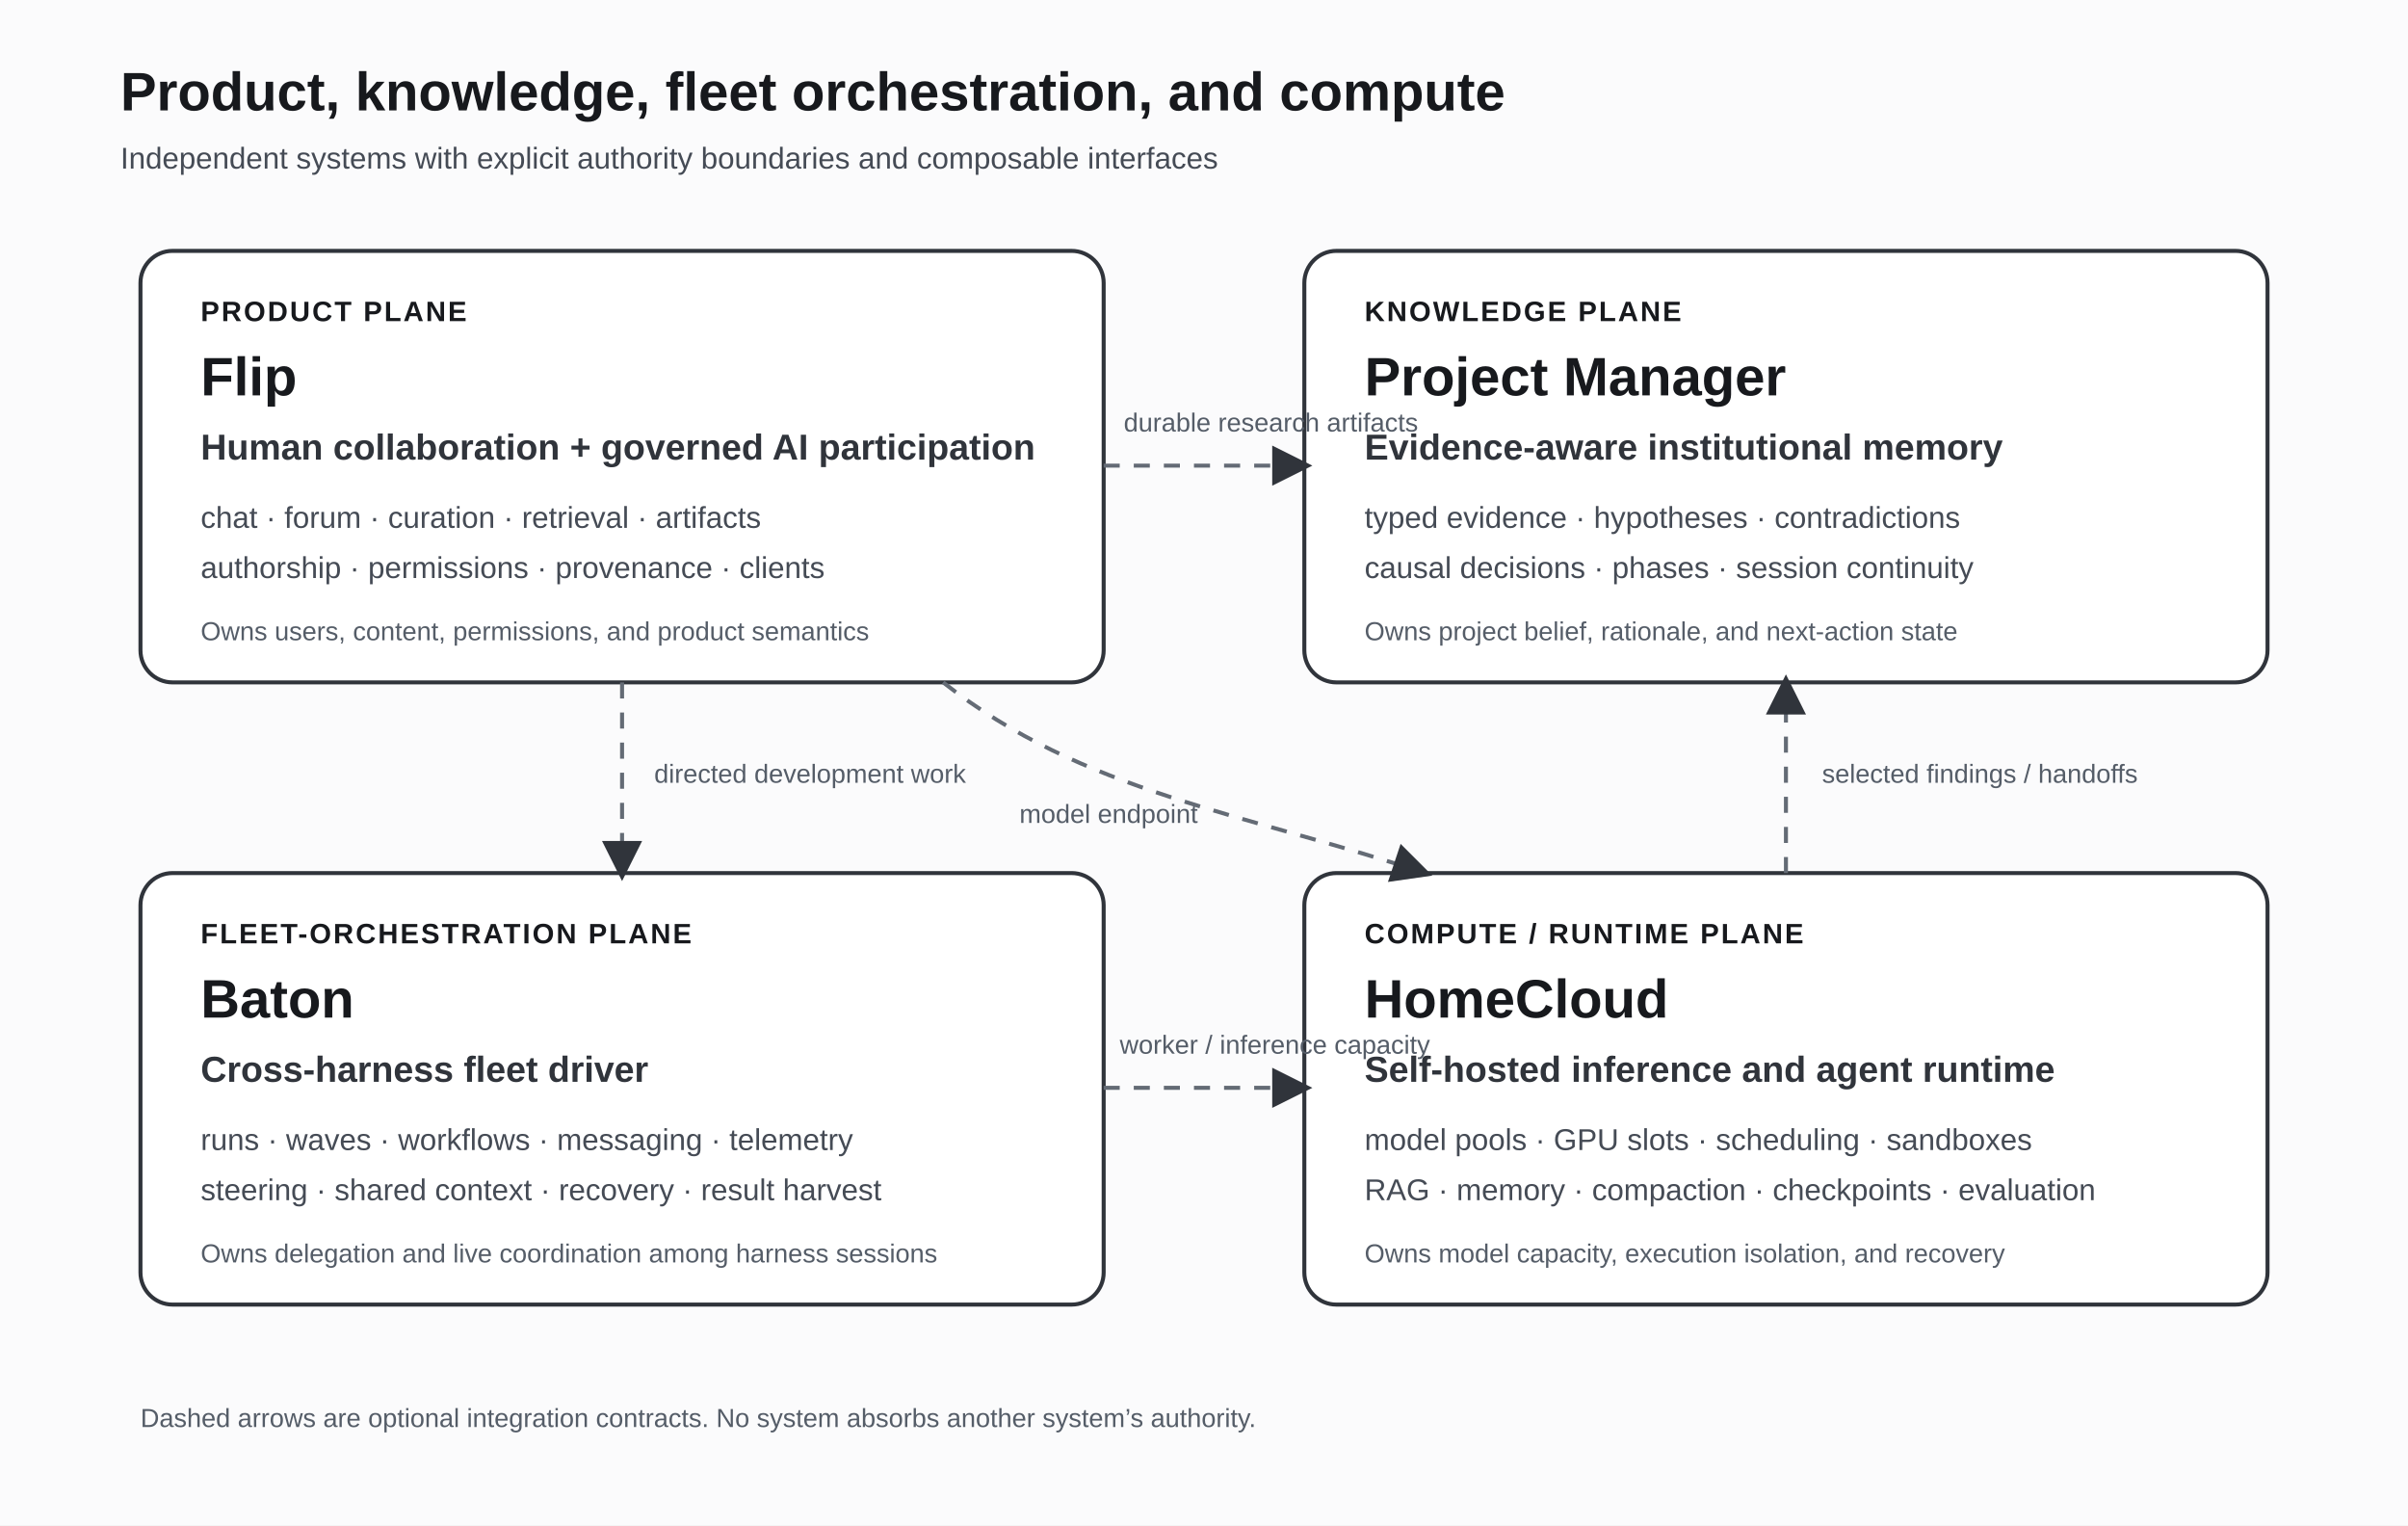
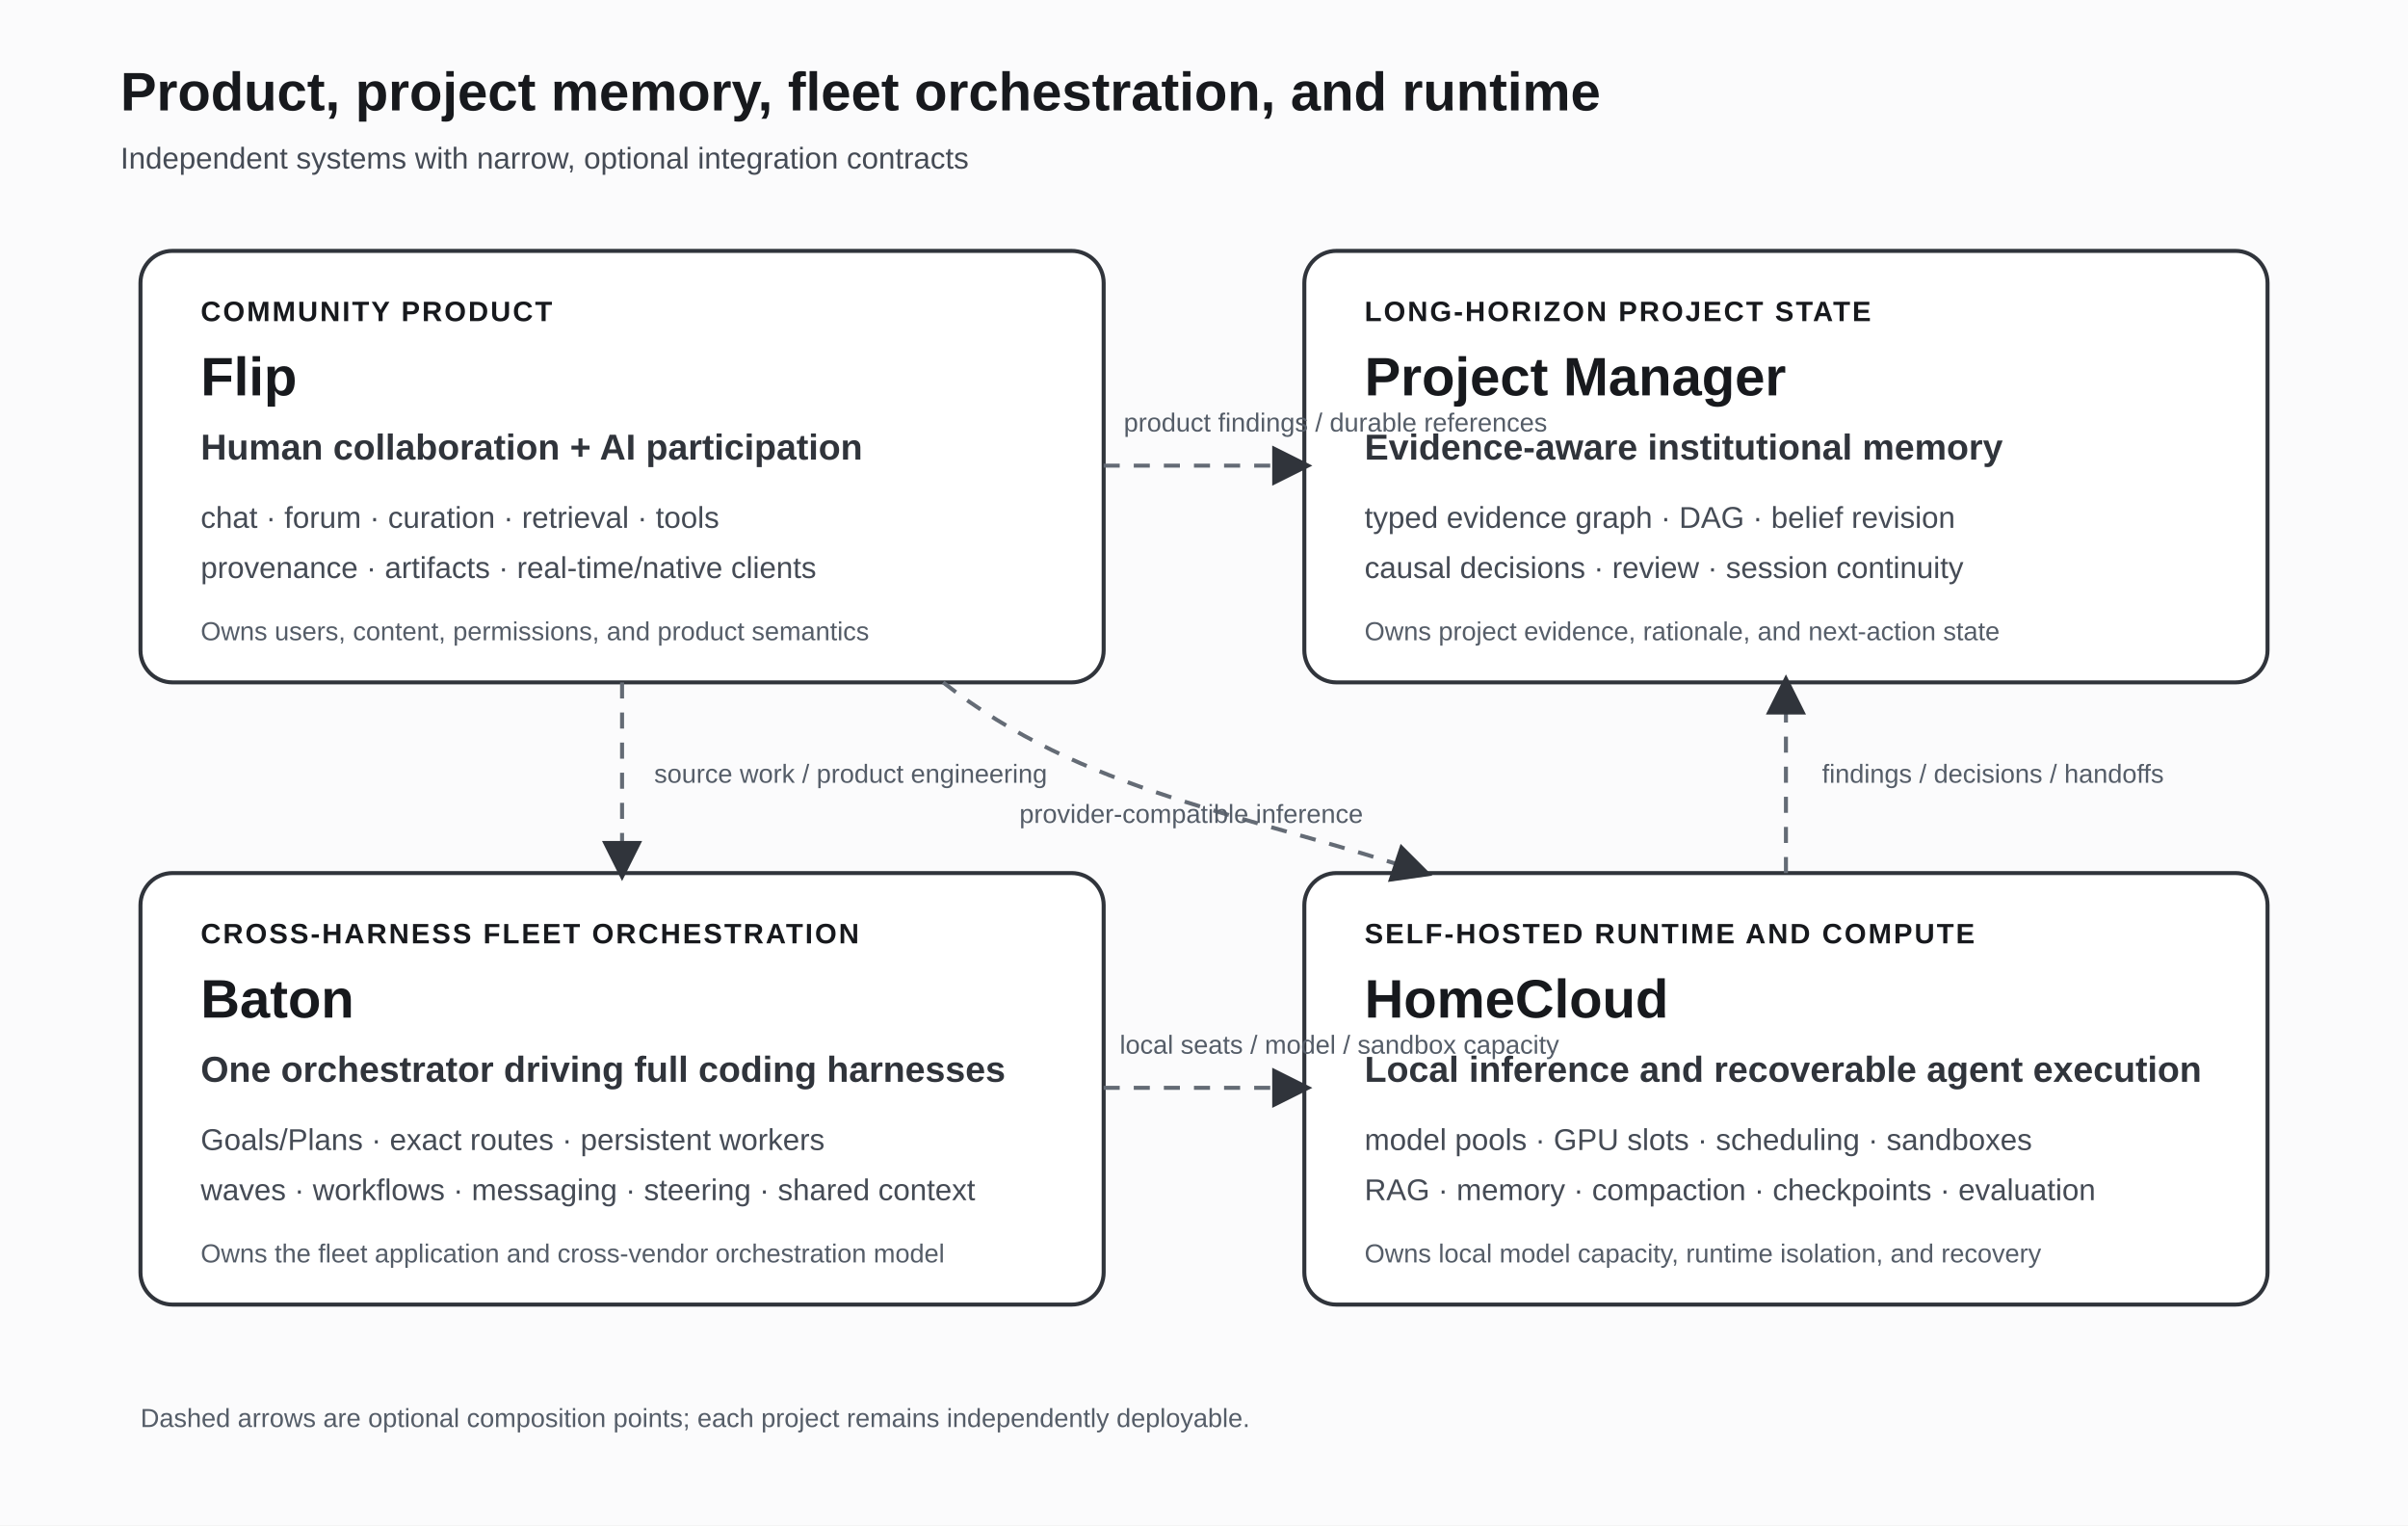
<svg xmlns="http://www.w3.org/2000/svg" width="1200" height="760" viewBox="0 0 1200 760" role="img" aria-labelledby="title desc">
  <defs>
    <marker id="arrow" markerWidth="10" markerHeight="10" refX="8" refY="5" orient="auto">
      <path d="M0,0 L10,5 L0,10 Z" fill="#30343b" />
    </marker>
    <style>
      .bg { fill: #fbfbfc; }
      .box { fill: #ffffff; stroke: #30343b; stroke-width: 2; rx: 16; }
      .title { font: 700 27px Arial, sans-serif; fill: #17191d; }
      .subtitle { font: 600 18px Arial, sans-serif; fill: #30343b; }
      .body { font: 15px Arial, sans-serif; fill: #454b55; }
      .label { font: 700 14px Arial, sans-serif; fill: #17191d; letter-spacing: 1px; }
      .dash { stroke: #646b75; stroke-width: 2; stroke-dasharray: 8 7; fill: none; marker-end: url(#arrow); }
      .caption { font: 13px Arial, sans-serif; fill: #555d68; }
    </style>
  </defs>
  <rect class="bg" width="1200" height="760" />
-   <text x="60" y="55" class="title">Product, knowledge, fleet orchestration, and compute</text>
-   <text x="60" y="84" class="body">Independent systems with explicit authority boundaries and composable interfaces</text>
+   <text x="60" y="55" class="title">Product, project memory, fleet orchestration, and runtime</text>
+   <text x="60" y="84" class="body">Independent systems with narrow, optional integration contracts</text>
  <rect class="box" x="70" y="125" width="480" height="215" />
-   <text x="100" y="160" class="label">PRODUCT PLANE</text>
+   <text x="100" y="160" class="label">COMMUNITY PRODUCT</text>
  <text x="100" y="197" class="title">Flip</text>
-   <text x="100" y="229" class="subtitle">Human collaboration + governed AI participation</text>
-   <text x="100" y="263" class="body">chat · forum · curation · retrieval · artifacts</text>
-   <text x="100" y="288" class="body">authorship · permissions · provenance · clients</text>
+   <text x="100" y="229" class="subtitle">Human collaboration + AI participation</text>
+   <text x="100" y="263" class="body">chat · forum · curation · retrieval · tools</text>
+   <text x="100" y="288" class="body">provenance · artifacts · real-time/native clients</text>
  <text x="100" y="319" class="caption">Owns users, content, permissions, and product semantics</text>
  <rect class="box" x="650" y="125" width="480" height="215" />
-   <text x="680" y="160" class="label">KNOWLEDGE PLANE</text>
+   <text x="680" y="160" class="label">LONG-HORIZON PROJECT STATE</text>
  <text x="680" y="197" class="title">Project Manager</text>
  <text x="680" y="229" class="subtitle">Evidence-aware institutional memory</text>
-   <text x="680" y="263" class="body">typed evidence · hypotheses · contradictions</text>
-   <text x="680" y="288" class="body">causal decisions · phases · session continuity</text>
-   <text x="680" y="319" class="caption">Owns project belief, rationale, and next-action state</text>
+   <text x="680" y="263" class="body">typed evidence graph · DAG · belief revision</text>
+   <text x="680" y="288" class="body">causal decisions · review · session continuity</text>
+   <text x="680" y="319" class="caption">Owns project evidence, rationale, and next-action state</text>
  <rect class="box" x="70" y="435" width="480" height="215" />
-   <text x="100" y="470" class="label">FLEET-ORCHESTRATION PLANE</text>
+   <text x="100" y="470" class="label">CROSS-HARNESS FLEET ORCHESTRATION</text>
  <text x="100" y="507" class="title">Baton</text>
-   <text x="100" y="539" class="subtitle">Cross-harness fleet driver</text>
-   <text x="100" y="573" class="body">runs · waves · workflows · messaging · telemetry</text>
-   <text x="100" y="598" class="body">steering · shared context · recovery · result harvest</text>
-   <text x="100" y="629" class="caption">Owns delegation and live coordination among harness sessions</text>
+   <text x="100" y="539" class="subtitle">One orchestrator driving full coding harnesses</text>
+   <text x="100" y="573" class="body">Goals/Plans · exact routes · persistent workers</text>
+   <text x="100" y="598" class="body">waves · workflows · messaging · steering · shared context</text>
+   <text x="100" y="629" class="caption">Owns the fleet application and cross-vendor orchestration model</text>
  <rect class="box" x="650" y="435" width="480" height="215" />
-   <text x="680" y="470" class="label">COMPUTE / RUNTIME PLANE</text>
+   <text x="680" y="470" class="label">SELF-HOSTED RUNTIME AND COMPUTE</text>
  <text x="680" y="507" class="title">HomeCloud</text>
-   <text x="680" y="539" class="subtitle">Self-hosted inference and agent runtime</text>
+   <text x="680" y="539" class="subtitle">Local inference and recoverable agent execution</text>
  <text x="680" y="573" class="body">model pools · GPU slots · scheduling · sandboxes</text>
  <text x="680" y="598" class="body">RAG · memory · compaction · checkpoints · evaluation</text>
-   <text x="680" y="629" class="caption">Owns model capacity, execution isolation, and recovery</text>
+   <text x="680" y="629" class="caption">Owns local model capacity, runtime isolation, and recovery</text>
  <path class="dash" d="M550 232 C590 232 610 232 650 232" />
-   <text x="560" y="215" class="caption">durable research artifacts</text>
+   <text x="560" y="215" class="caption">product findings / durable references</text>
  <path class="dash" d="M310 340 C310 377 310 398 310 435" />
-   <text x="326" y="390" class="caption">directed development work</text>
+   <text x="326" y="390" class="caption">source work / product engineering</text>
  <path class="dash" d="M550 542 C590 542 610 542 650 542" />
-   <text x="558" y="525" class="caption">worker / inference capacity</text>
+   <text x="558" y="525" class="caption">local seats / model / sandbox capacity</text>
  <path class="dash" d="M890 435 C890 393 890 382 890 340" />
-   <text x="908" y="390" class="caption">selected findings / handoffs</text>
+   <text x="908" y="390" class="caption">findings / decisions / handoffs</text>
  <path class="dash" d="M470 340 C540 395 620 405 710 435" />
-   <text x="508" y="410" class="caption">model endpoint</text>
-   <text x="70" y="711" class="caption">Dashed arrows are optional integration contracts. No system absorbs another system’s authority.</text>
+   <text x="508" y="410" class="caption">provider-compatible inference</text>
+   <text x="70" y="711" class="caption">Dashed arrows are optional composition points; each project remains independently deployable.</text>
</svg>
